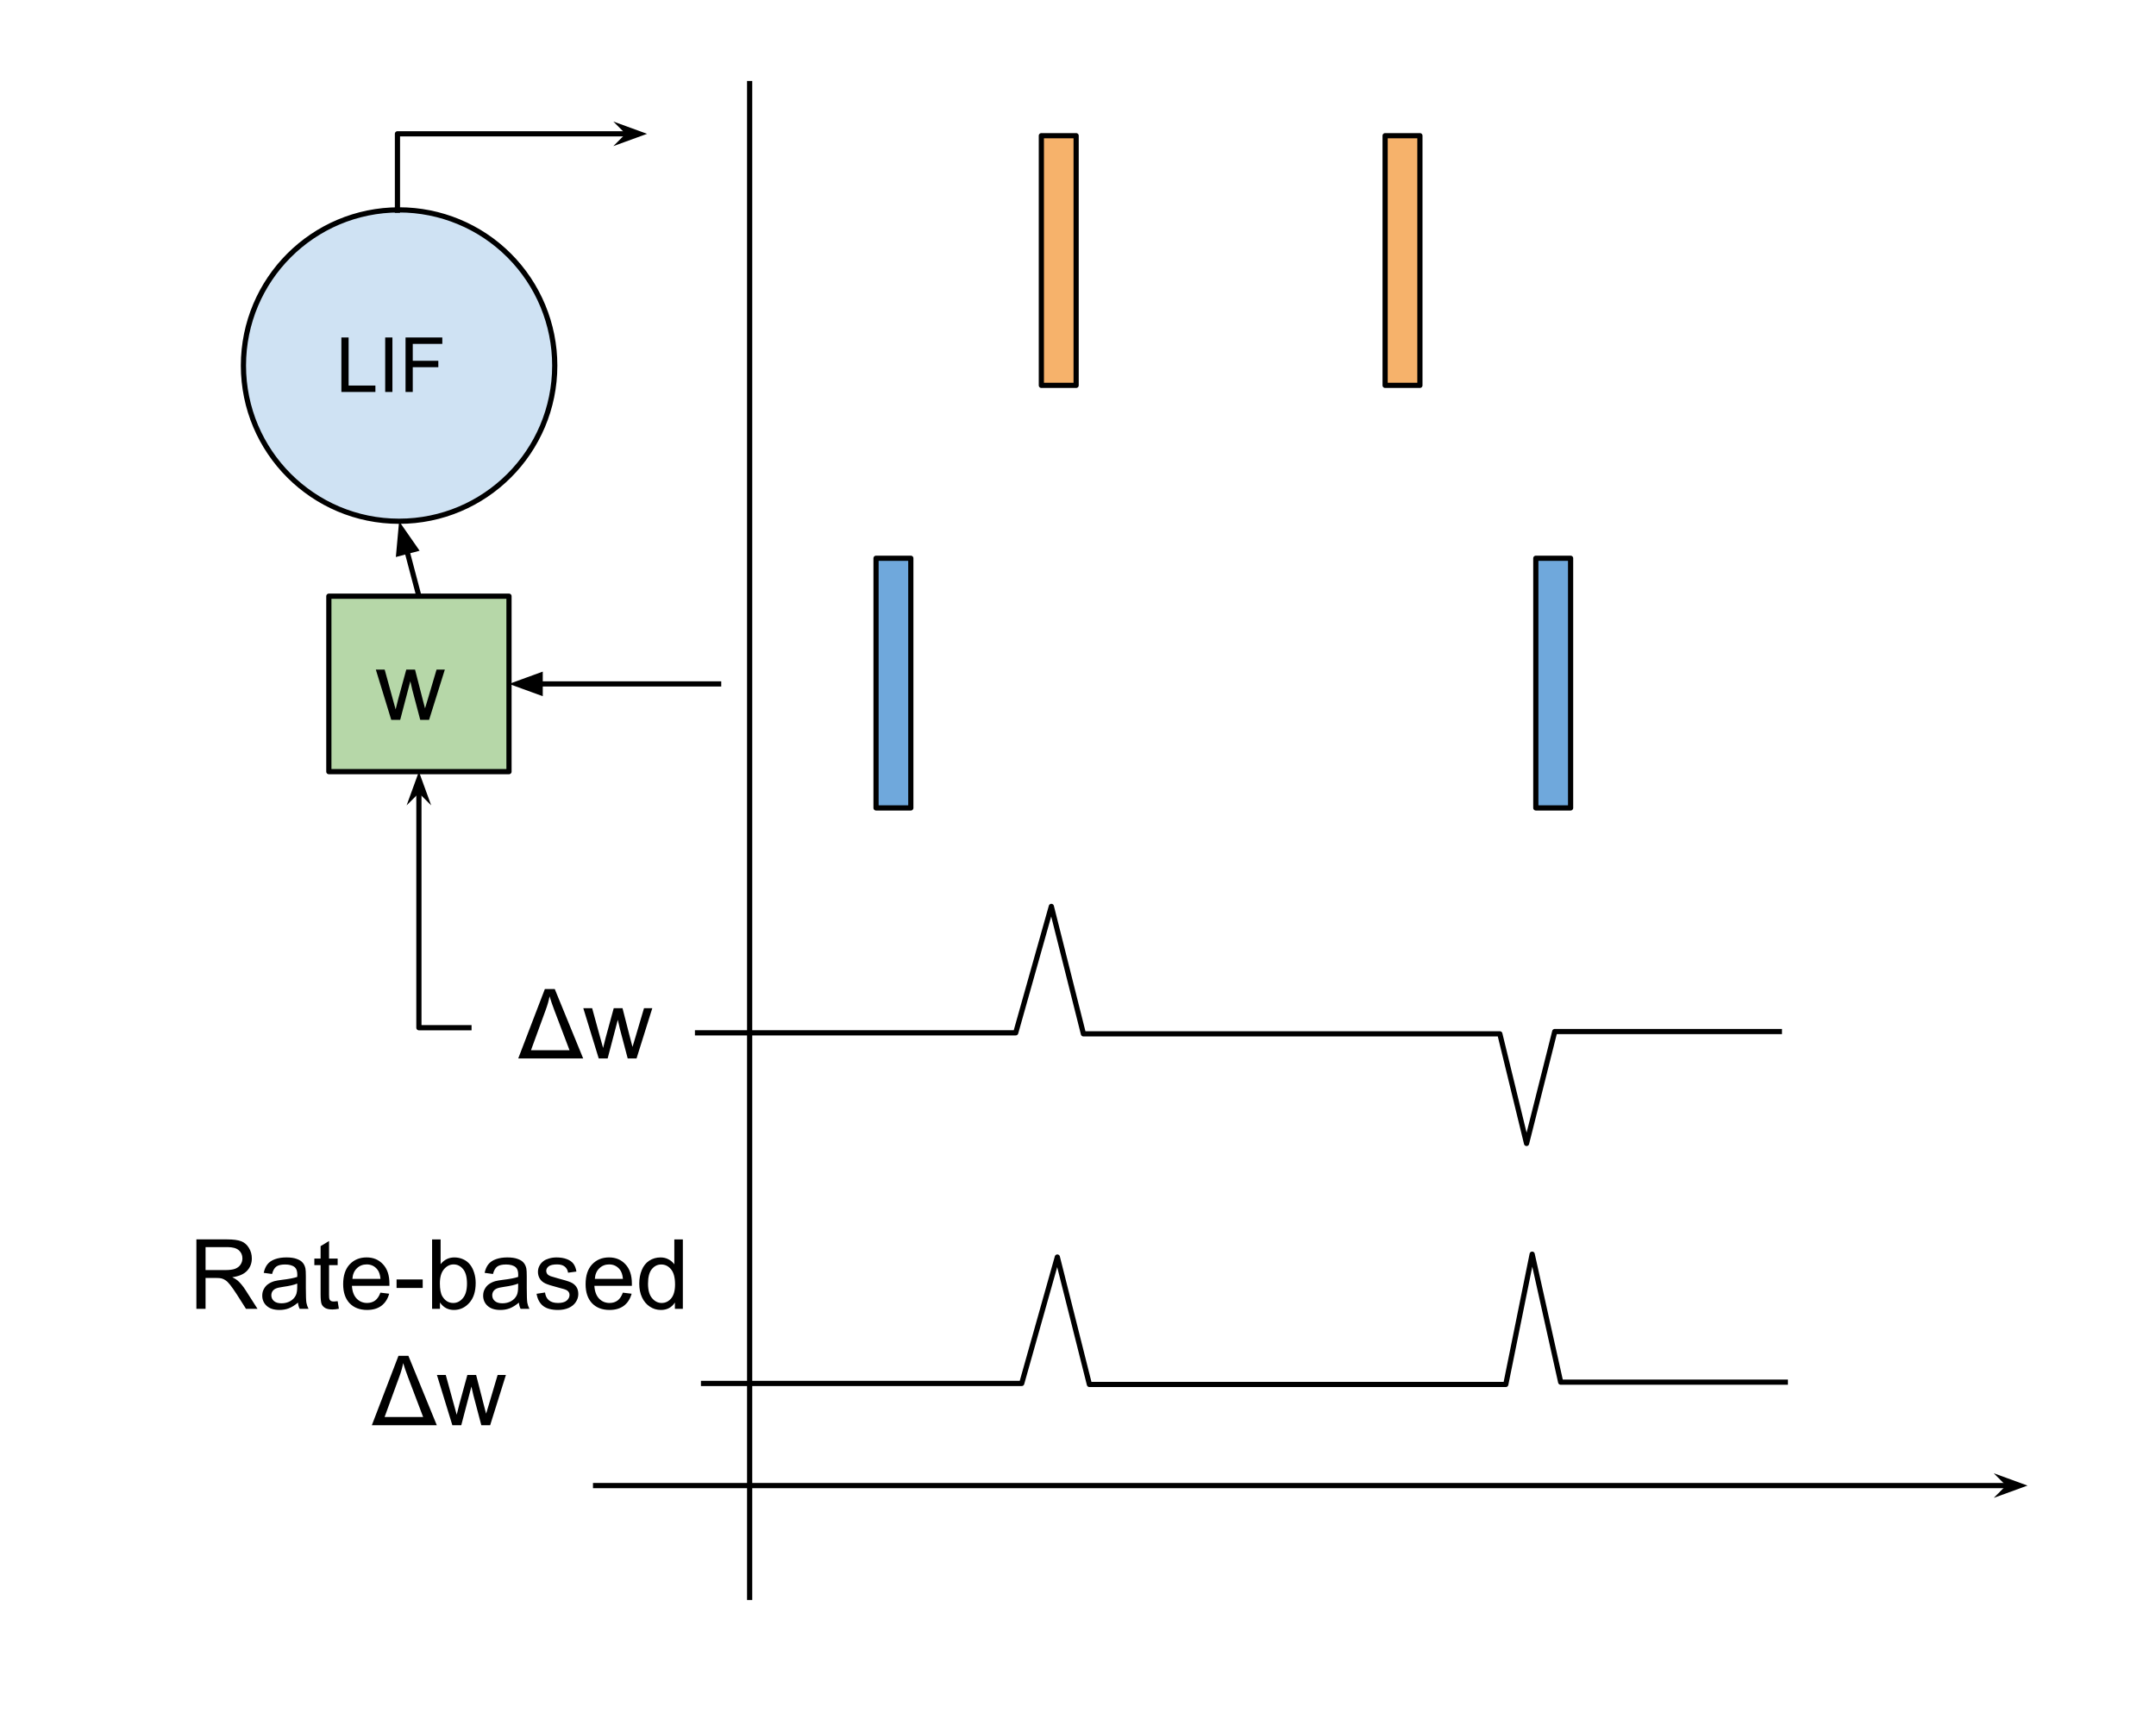
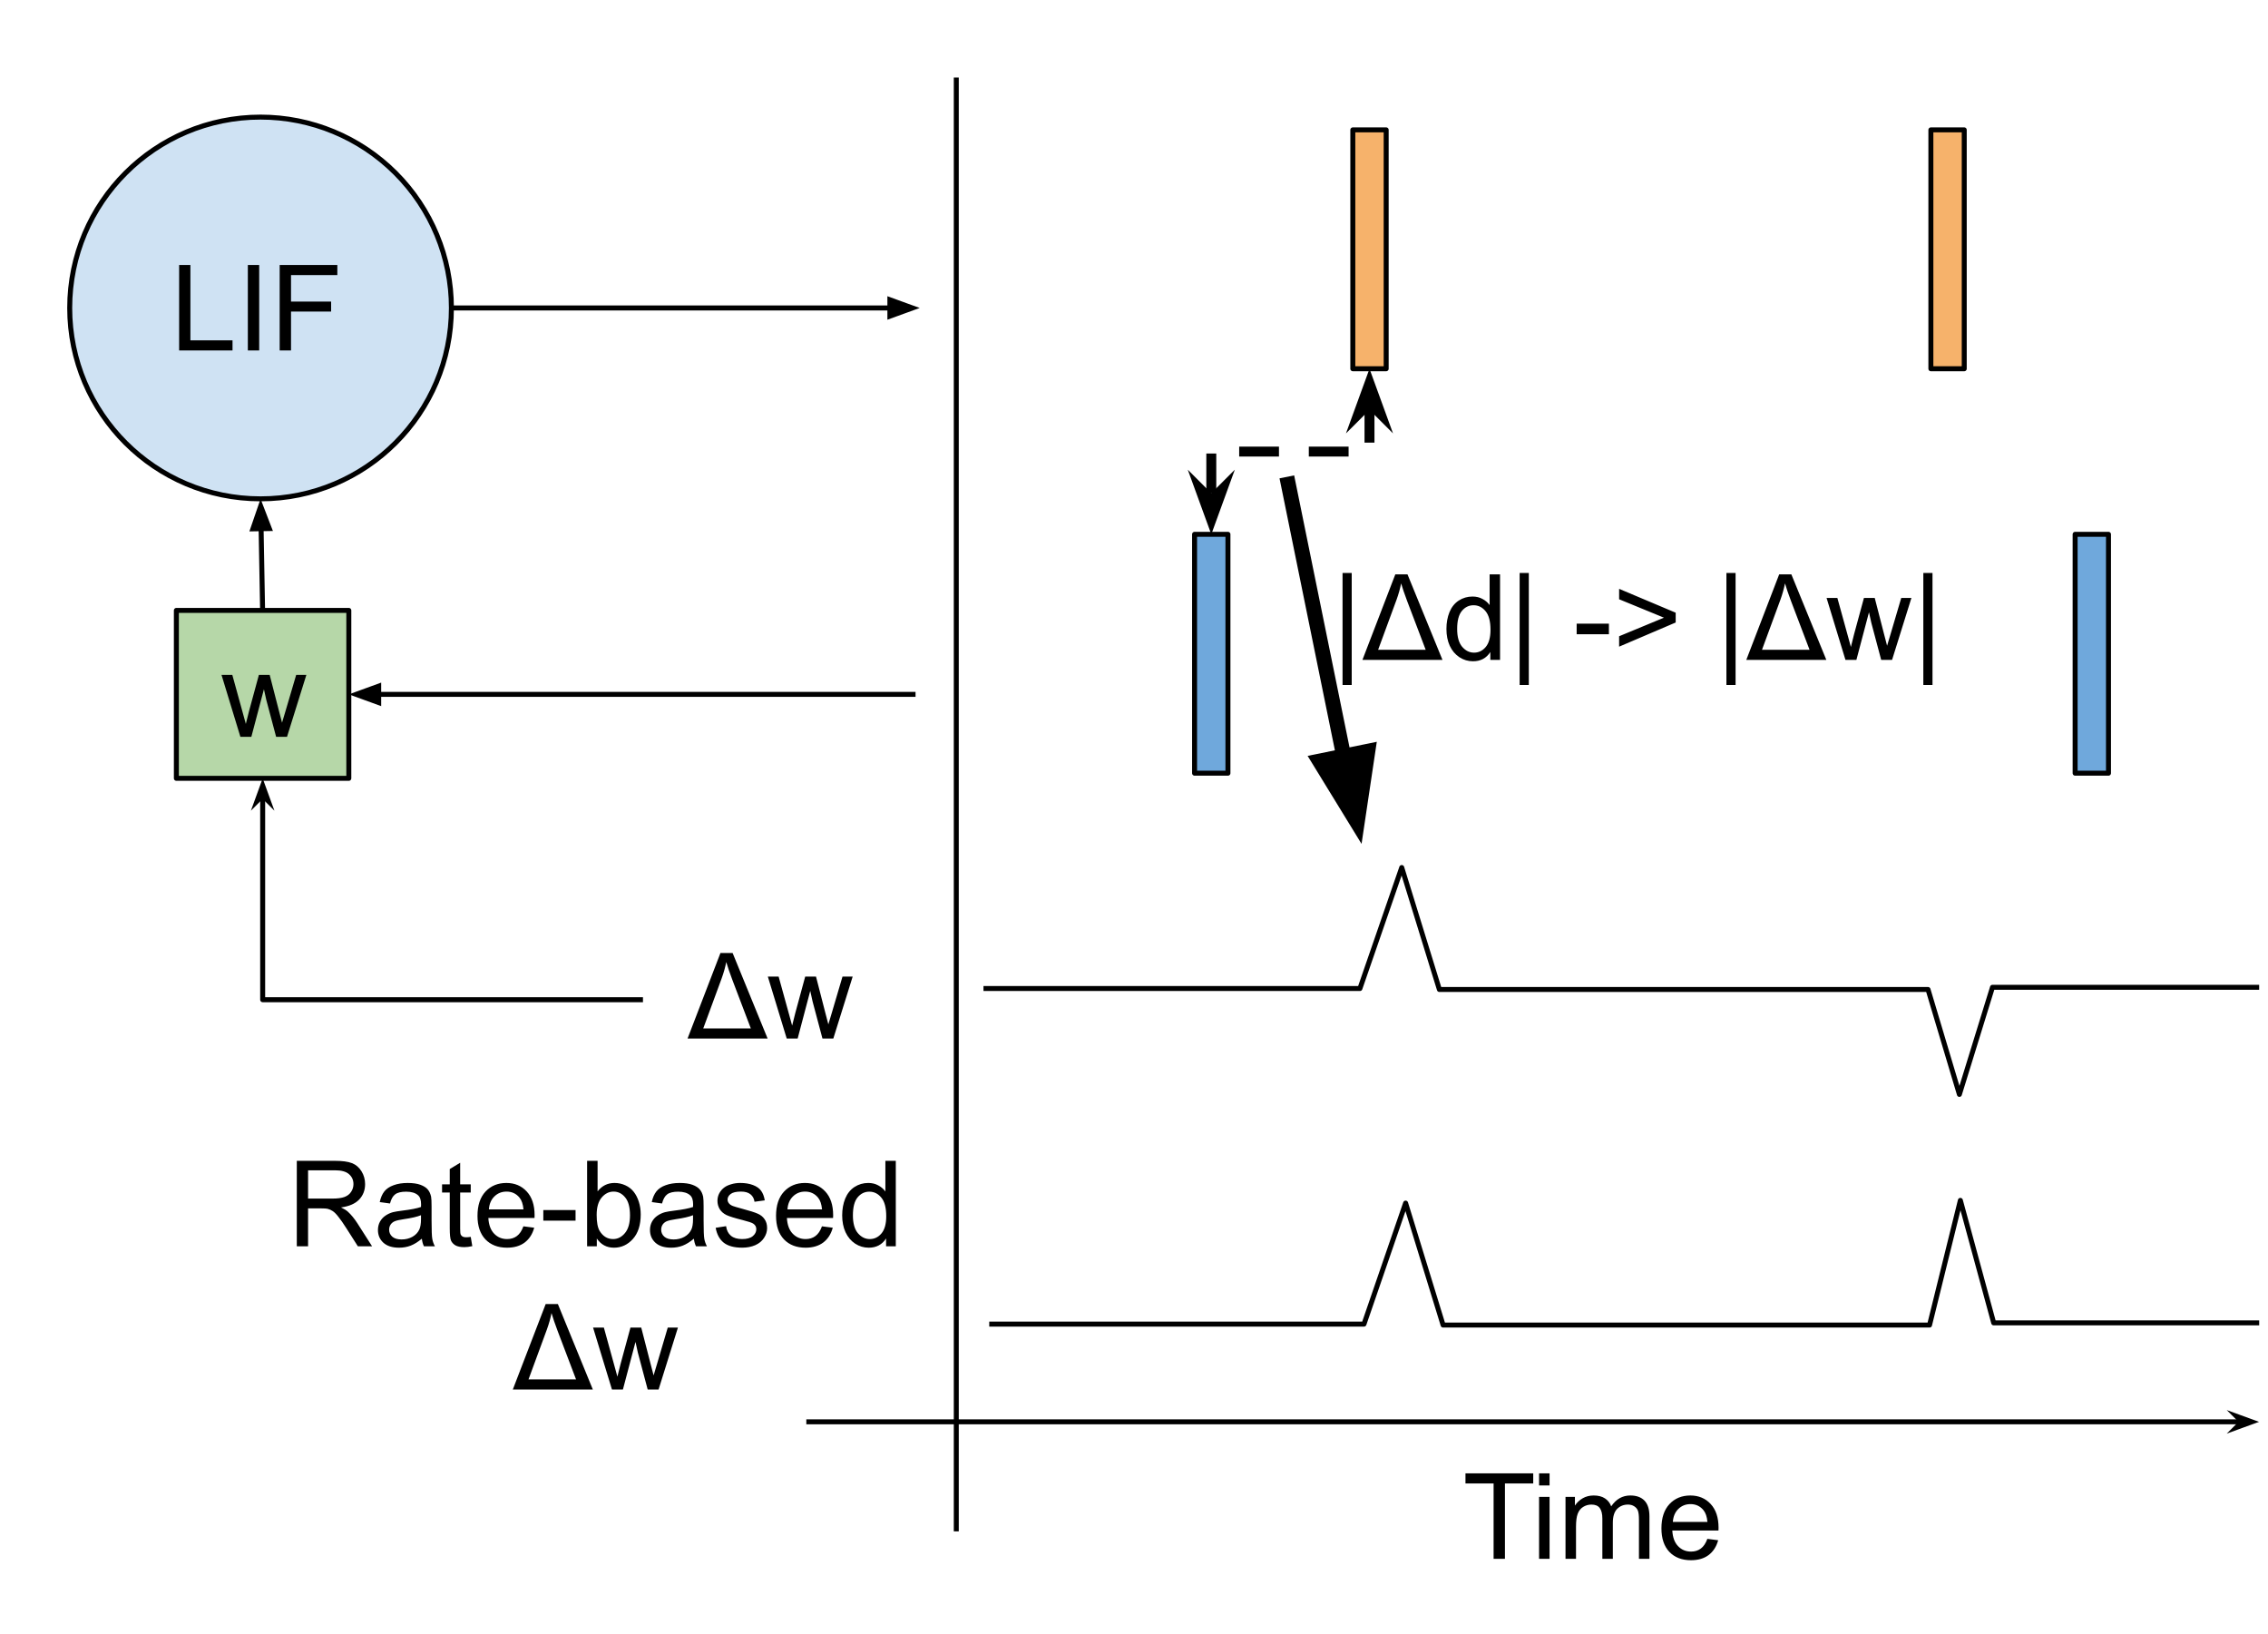
- <svg xmlns="http://www.w3.org/2000/svg" version="1.1" viewBox="0.0 0.0 415.0 331.0" fill="none" stroke="none" stroke-linecap="square" stroke-miterlimit="10">
+ <svg xmlns="http://www.w3.org/2000/svg" version="1.1" viewBox="0.0 0.0 456.063 328.499" fill="none" stroke="none" stroke-linecap="square" stroke-miterlimit="10">
  <clipPath id="p.0">
-     <path d="m0 0l415.0 0l0 331.0l-415.0 0l0 -331.0z" clip-rule="nonzero" />
+     <path d="m0 0l456.063 0l0 328.499l-456.063 0l0 -328.499z" clip-rule="nonzero" />
  </clipPath>
  <g clip-path="url(#p.0)">
-     <path fill="#000000" fill-opacity="0.0" d="m0 0l415.0 0l0 331.0l-415.0 0z" fill-rule="evenodd" />
-     <path fill="#6fa8dc" d="m168.625 107.434l6.695 0l0 48.046l-6.695 0z" fill-rule="evenodd" />
-     <path stroke="#000000" stroke-width="1.0" stroke-linejoin="round" stroke-linecap="butt" d="m168.625 107.434l6.695 0l0 48.046l-6.695 0z" fill-rule="evenodd" />
-     <path fill="#f6b26b" d="m200.446 26.114l6.695 0l0 48.046l-6.695 0z" fill-rule="evenodd" />
-     <path stroke="#000000" stroke-width="1.0" stroke-linejoin="round" stroke-linecap="butt" d="m200.446 26.114l6.695 0l0 48.046l-6.695 0z" fill-rule="evenodd" />
-     <path fill="#cfe2f3" d="m46.858 70.35l0 0c0 -16.547 13.414 -29.962 29.962 -29.962l0 0c7.946 0 15.567 3.157 21.186 8.776c5.619 5.619 8.776 13.24 8.776 21.186l0 0c0 16.547 -13.414 29.962 -29.962 29.962l0 0c-16.547 0 -29.962 -13.414 -29.962 -29.962z" fill-rule="evenodd" />
-     <path stroke="#000000" stroke-width="1.0" stroke-linejoin="round" stroke-linecap="butt" d="m46.858 70.35l0 0c0 -16.547 13.414 -29.962 29.962 -29.962l0 0c7.946 0 15.567 3.157 21.186 8.776c5.619 5.619 8.776 13.24 8.776 21.186l0 0c0 16.547 -13.414 29.962 -29.962 29.962l0 0c-16.547 0 -29.962 -13.414 -29.962 -29.962z" fill-rule="evenodd" />
-     <path fill="#000000" d="m65.712 75.43l0 -10.484l1.391 0l0 9.25l5.156 0l0 1.234l-6.547 0zm8.432 0l0 -10.484l1.391 0l0 10.484l-1.391 0zm3.916 0l0 -10.484l7.078 0l0 1.234l-5.688 0l0 3.25l4.922 0l0 1.234l-4.922 0l0 4.766l-1.391 0z" fill-rule="nonzero" />
-     <path fill="#000000" fill-opacity="0.0" d="m76.504 40.961l0 -15.207l48.052 0" fill-rule="evenodd" />
-     <path stroke="#000000" stroke-width="1.0" stroke-linejoin="round" stroke-linecap="butt" d="m76.504 40.961l0 -15.207l44.625 0" fill-rule="evenodd" />
-     <path fill="#000000" stroke="#000000" stroke-width="1.0" stroke-linecap="butt" d="m121.129 25.754l-1.125 1.125l3.09 -1.125l-3.09 -1.125z" fill-rule="evenodd" />
-     <path fill="#000000" fill-opacity="0.0" d="m114.141 285.889l276.133 0" fill-rule="evenodd" />
-     <path stroke="#000000" stroke-width="1.0" stroke-linejoin="round" stroke-linecap="butt" d="m114.141 285.889l272.705 0" fill-rule="evenodd" />
-     <path fill="#000000" stroke="#000000" stroke-width="1.0" stroke-linecap="butt" d="m386.847 285.889l-1.125 1.125l3.09 -1.125l-3.09 -1.125z" fill-rule="evenodd" />
-     <path fill="#000000" fill-opacity="0.0" d="m90.769 176.772l46.43 0l0 42.015l-46.43 0z" fill-rule="evenodd" />
-     <path fill="#000000" d="m99.753 203.692l5.125 -13.359l1.906 0l5.469 13.359l-12.5 0zm2.453 -1.578l7.422 0l-2.891 -7.609q-0.641 -1.703 -0.953 -2.766q-0.234 1.234 -0.719 2.547l-2.859 7.828zm13.04 1.578l-2.969 -9.672l1.703 0l1.531 5.578l0.578 2.078q0.047 -0.156 0.5 -2.0l1.547 -5.656l1.688 0l1.438 5.609l0.484 1.844l0.562 -1.859l1.656 -5.594l1.594 0l-3.031 9.672l-1.703 0l-1.531 -5.797l-0.375 -1.641l-1.953 7.438l-1.719 0z" fill-rule="nonzero" />
-     <path fill="#6fa8dc" d="m295.623 107.434l6.695 0l0 48.046l-6.695 0z" fill-rule="evenodd" />
-     <path stroke="#000000" stroke-width="1.0" stroke-linejoin="round" stroke-linecap="butt" d="m295.623 107.434l6.695 0l0 48.046l-6.695 0z" fill-rule="evenodd" />
-     <path fill="#f6b26b" d="m266.617 26.114l6.695 0l0 48.046l-6.695 0z" fill-rule="evenodd" />
-     <path stroke="#000000" stroke-width="1.0" stroke-linejoin="round" stroke-linecap="butt" d="m266.617 26.114l6.695 0l0 48.046l-6.695 0z" fill-rule="evenodd" />
-     <path fill="#000000" fill-opacity="0.0" d="m133.765 198.762l61.744 0l6.859 -24.329l6.176 24.524l80.152 0l5.145 21.094l5.424 -21.536l43.743 0" fill-rule="evenodd" />
-     <path stroke="#000000" stroke-width="1.0" stroke-linejoin="round" stroke-linecap="butt" d="m133.765 198.762l61.744 0l6.859 -24.329l6.176 24.524l80.152 0l5.145 21.094l5.424 -21.536l43.743 0" fill-rule="evenodd" />
-     <path fill="#000000" fill-opacity="0.0" d="m144.295 15.585l0 292.321" fill-rule="evenodd" />
-     <path stroke="#000000" stroke-width="1.0" stroke-linejoin="round" stroke-linecap="butt" d="m144.295 15.585l0 292.321" fill-rule="evenodd" />
-     <path fill="#b6d7a8" d="m63.297 114.733l34.677 0l0 33.765l-34.677 0z" fill-rule="evenodd" />
-     <path stroke="#000000" stroke-width="1.0" stroke-linejoin="round" stroke-linecap="butt" d="m63.297 114.733l34.677 0l0 33.765l-34.677 0z" fill-rule="evenodd" />
-     <path fill="#000000" d="m75.312 138.535l-2.969 -9.672l1.703 0l1.531 5.578l0.578 2.078q0.047 -0.156 0.5 -2.0l1.547 -5.656l1.688 0l1.438 5.609l0.484 1.844l0.562 -1.859l1.656 -5.594l1.594 0l-3.031 9.672l-1.703 0l-1.531 -5.797l-0.375 -1.641l-1.953 7.438l-1.719 0z" fill-rule="nonzero" />
-     <path fill="#000000" fill-opacity="0.0" d="m80.635 114.733l-3.814 -14.426" fill-rule="evenodd" />
-     <path stroke="#000000" stroke-width="1.0" stroke-linejoin="round" stroke-linecap="butt" d="m80.635 114.733l-2.28 -8.626" fill-rule="evenodd" />
-     <path fill="#000000" stroke="#000000" stroke-width="1.0" stroke-linecap="butt" d="m79.952 105.685l-2.757 -3.965l-0.437 4.81z" fill-rule="evenodd" />
-     <path fill="#000000" fill-opacity="0.0" d="m138.828 131.615l-40.854 0" fill-rule="evenodd" />
-     <path stroke="#000000" stroke-width="1.0" stroke-linejoin="round" stroke-linecap="butt" d="m138.828 131.615l-34.854 0" fill-rule="evenodd" />
-     <path fill="#000000" stroke="#000000" stroke-width="1.0" stroke-linecap="butt" d="m103.974 129.963l-4.538 1.652l4.538 1.652z" fill-rule="evenodd" />
-     <path fill="#000000" fill-opacity="0.0" d="m90.769 197.779l-10.136 0l0 -49.29" fill-rule="evenodd" />
-     <path stroke="#000000" stroke-width="1.0" stroke-linejoin="round" stroke-linecap="butt" d="m90.769 197.779l-10.136 0l0 -45.863" fill-rule="evenodd" />
-     <path fill="#000000" stroke="#000000" stroke-width="1.0" stroke-linecap="butt" d="m80.633 151.916l1.125 1.125l-1.125 -3.09l-1.125 3.09z" fill-rule="evenodd" />
-     <path fill="#000000" fill-opacity="0.0" d="m25.465 235.087l118.189 0l0 42.533l-118.189 0z" fill-rule="evenodd" />
-     <path fill="#000000" d="m37.802 251.873l0 -13.359l5.922 0q1.781 0 2.703 0.359q0.938 0.359 1.484 1.281q0.562 0.906 0.562 2.016q0 1.406 -0.922 2.391q-0.922 0.969 -2.844 1.234q0.703 0.344 1.078 0.672q0.766 0.703 1.453 1.766l2.328 3.641l-2.219 0l-1.766 -2.781q-0.781 -1.203 -1.281 -1.828q-0.5 -0.641 -0.906 -0.891q-0.391 -0.266 -0.797 -0.359q-0.297 -0.078 -0.984 -0.078l-2.047 0l0 5.938l-1.766 0zm1.766 -7.453l3.797 0q1.219 0 1.891 -0.25q0.688 -0.266 1.047 -0.812q0.359 -0.547 0.359 -1.188q0 -0.953 -0.688 -1.562q-0.688 -0.609 -2.188 -0.609l-4.219 0l0 4.422zm17.785 6.266q-0.922 0.766 -1.766 1.094q-0.828 0.312 -1.797 0.312q-1.594 0 -2.453 -0.781q-0.859 -0.781 -0.859 -1.984q0 -0.719 0.328 -1.297q0.328 -0.594 0.844 -0.938q0.531 -0.359 1.188 -0.547q0.469 -0.125 1.453 -0.25q1.984 -0.234 2.922 -0.562q0.016 -0.344 0.016 -0.422q0 -1.0 -0.469 -1.422q-0.625 -0.547 -1.875 -0.547q-1.156 0 -1.703 0.406q-0.547 0.406 -0.812 1.422l-1.609 -0.219q0.219 -1.016 0.719 -1.641q0.5 -0.641 1.453 -0.984q0.953 -0.344 2.188 -0.344q1.25 0 2.016 0.297q0.781 0.281 1.141 0.734q0.375 0.438 0.516 1.109q0.078 0.422 0.078 1.516l0 2.188q0 2.281 0.109 2.891q0.109 0.594 0.406 1.156l-1.703 0q-0.266 -0.516 -0.328 -1.188zm-0.141 -3.672q-0.891 0.375 -2.672 0.625q-1.016 0.141 -1.438 0.328q-0.422 0.188 -0.656 0.531q-0.219 0.344 -0.219 0.781q0 0.656 0.5 1.094q0.5 0.438 1.453 0.438q0.938 0 1.672 -0.406q0.75 -0.422 1.094 -1.141q0.266 -0.562 0.266 -1.641l0 -0.609zm7.782 3.391l0.234 1.453q-0.688 0.141 -1.234 0.141q-0.891 0 -1.391 -0.281q-0.484 -0.281 -0.688 -0.734q-0.203 -0.469 -0.203 -1.938l0 -5.578l-1.203 0l0 -1.266l1.203 0l0 -2.391l1.625 -0.984l0 3.375l1.656 0l0 1.266l-1.656 0l0 5.672q0 0.688 0.078 0.891q0.094 0.203 0.281 0.328q0.203 0.109 0.578 0.109q0.266 0 0.719 -0.062zm8.23 -1.641l1.688 0.203q-0.406 1.484 -1.484 2.312q-1.078 0.812 -2.766 0.812q-2.125 0 -3.375 -1.297q-1.234 -1.312 -1.234 -3.672q0 -2.453 1.25 -3.797q1.266 -1.344 3.266 -1.344q1.938 0 3.156 1.328q1.234 1.312 1.234 3.703q0 0.156 0 0.438l-7.219 0q0.094 1.594 0.906 2.453q0.812 0.844 2.016 0.844q0.906 0 1.547 -0.469q0.641 -0.484 1.016 -1.516zm-5.391 -2.656l5.406 0q-0.109 -1.219 -0.625 -1.828q-0.781 -0.953 -2.031 -0.953q-1.125 0 -1.906 0.766q-0.766 0.75 -0.844 2.016zm8.501 1.75l0 -1.641l5.031 0l0 1.641l-5.031 0zm8.353 4.016l-1.516 0l0 -13.359l1.641 0l0 4.766q1.047 -1.297 2.656 -1.297q0.891 0 1.688 0.359q0.797 0.359 1.312 1.016q0.516 0.641 0.797 1.562q0.297 0.922 0.297 1.969q0 2.484 -1.234 3.844q-1.219 1.359 -2.953 1.359q-1.703 0 -2.688 -1.438l0 1.219zm-0.016 -4.906q0 1.734 0.484 2.516q0.766 1.266 2.094 1.266q1.078 0 1.859 -0.938q0.781 -0.938 0.781 -2.781q0 -1.891 -0.75 -2.797q-0.75 -0.906 -1.828 -0.906q-1.062 0 -1.859 0.938q-0.781 0.938 -0.781 2.703zm15.204 3.719q-0.922 0.766 -1.766 1.094q-0.828 0.312 -1.797 0.312q-1.594 0 -2.453 -0.781q-0.859 -0.781 -0.859 -1.984q0 -0.719 0.328 -1.297q0.328 -0.594 0.844 -0.938q0.531 -0.359 1.188 -0.547q0.469 -0.125 1.453 -0.25q1.984 -0.234 2.922 -0.562q0.016 -0.344 0.016 -0.422q0 -1.0 -0.469 -1.422q-0.625 -0.547 -1.875 -0.547q-1.156 0 -1.703 0.406q-0.547 0.406 -0.812 1.422l-1.609 -0.219q0.219 -1.016 0.719 -1.641q0.5 -0.641 1.453 -0.984q0.953 -0.344 2.188 -0.344q1.25 0 2.016 0.297q0.781 0.281 1.141 0.734q0.375 0.438 0.516 1.109q0.078 0.422 0.078 1.516l0 2.188q0 2.281 0.109 2.891q0.109 0.594 0.406 1.156l-1.703 0q-0.266 -0.516 -0.328 -1.188zm-0.141 -3.672q-0.891 0.375 -2.672 0.625q-1.016 0.141 -1.438 0.328q-0.422 0.188 -0.656 0.531q-0.219 0.344 -0.219 0.781q0 0.656 0.5 1.094q0.5 0.438 1.453 0.438q0.938 0 1.672 -0.406q0.75 -0.422 1.094 -1.141q0.266 -0.562 0.266 -1.641l0 -0.609zm3.548 1.969l1.625 -0.25q0.125 0.969 0.75 1.5q0.625 0.516 1.75 0.516q1.125 0 1.672 -0.453q0.547 -0.469 0.547 -1.094q0 -0.547 -0.484 -0.875q-0.328 -0.219 -1.672 -0.547q-1.812 -0.469 -2.516 -0.797q-0.688 -0.328 -1.047 -0.906q-0.359 -0.594 -0.359 -1.312q0 -0.641 0.297 -1.188q0.297 -0.562 0.812 -0.922q0.375 -0.281 1.031 -0.469q0.672 -0.203 1.422 -0.203q1.141 0 2.0 0.328q0.859 0.328 1.266 0.891q0.422 0.562 0.578 1.5l-1.609 0.219q-0.109 -0.75 -0.641 -1.172q-0.516 -0.422 -1.469 -0.422q-1.141 0 -1.625 0.375q-0.469 0.375 -0.469 0.875q0 0.312 0.188 0.578q0.203 0.266 0.641 0.438q0.234 0.094 1.438 0.422q1.75 0.453 2.438 0.75q0.688 0.297 1.078 0.859q0.391 0.562 0.391 1.406q0 0.828 -0.484 1.547q-0.469 0.719 -1.375 1.125q-0.906 0.391 -2.047 0.391q-1.875 0 -2.875 -0.781q-0.984 -0.781 -1.25 -2.328zm16.609 -0.219l1.688 0.203q-0.406 1.484 -1.484 2.312q-1.078 0.812 -2.766 0.812q-2.125 0 -3.375 -1.297q-1.234 -1.312 -1.234 -3.672q0 -2.453 1.25 -3.797q1.266 -1.344 3.266 -1.344q1.938 0 3.156 1.328q1.234 1.312 1.234 3.703q0 0.156 0 0.438l-7.219 0q0.094 1.594 0.906 2.453q0.812 0.844 2.016 0.844q0.906 0 1.547 -0.469q0.641 -0.484 1.016 -1.516zm-5.391 -2.656l5.406 0q-0.109 -1.219 -0.625 -1.828q-0.781 -0.953 -2.031 -0.953q-1.125 0 -1.906 0.766q-0.766 0.75 -0.844 2.016zm15.407 5.766l0 -1.219q-0.906 1.438 -2.703 1.438q-1.156 0 -2.125 -0.641q-0.969 -0.641 -1.5 -1.781q-0.531 -1.141 -0.531 -2.625q0 -1.453 0.484 -2.625q0.484 -1.188 1.438 -1.812q0.969 -0.625 2.172 -0.625q0.875 0 1.547 0.375q0.688 0.359 1.109 0.953l0 -4.797l1.641 0l0 13.359l-1.531 0zm-5.172 -4.828q0 1.859 0.781 2.781q0.781 0.922 1.844 0.922q1.078 0 1.828 -0.875q0.75 -0.891 0.75 -2.688q0 -1.984 -0.766 -2.906q-0.766 -0.938 -1.891 -0.938q-1.078 0 -1.812 0.891q-0.734 0.891 -0.734 2.812z" fill-rule="nonzero" />
-     <path fill="#000000" d="m71.576 274.273l5.125 -13.359l1.906 0l5.469 13.359l-12.5 0zm2.453 -1.578l7.422 0l-2.891 -7.609q-0.641 -1.703 -0.953 -2.766q-0.234 1.234 -0.719 2.547l-2.859 7.828zm13.04 1.578l-2.969 -9.672l1.703 0l1.531 5.578l0.578 2.078q0.047 -0.156 0.5 -2.0l1.547 -5.656l1.688 0l1.438 5.609l0.484 1.844l0.562 -1.859l1.656 -5.594l1.594 0l-3.031 9.672l-1.703 0l-1.531 -5.797l-0.375 -1.641l-1.953 7.438l-1.719 0z" fill-rule="nonzero" />
-     <path fill="#000000" fill-opacity="0.0" d="m134.923 266.236l61.74 0l6.858 -24.328l6.176 24.522l80.144 0l5.079 -25.071l5.491 24.63l43.74 0" fill-rule="evenodd" />
-     <path stroke="#000000" stroke-width="1.0" stroke-linejoin="round" stroke-linecap="butt" d="m134.923 266.236l61.74 0l6.858 -24.328l6.176 24.522l80.144 0l5.079 -25.071l5.491 24.63l43.74 0" fill-rule="evenodd" />
+     <path fill="#000000" fill-opacity="0.0" d="m0 0l456.063 0l0 328.499l-456.063 0z" fill-rule="evenodd" />
+     <path fill="#000000" fill-opacity="0.0" d="m198.924 266.236l75.354 0l8.371 -24.328l7.538 24.522l97.816 0l6.199 -25.071l6.702 24.63l53.385 0" fill-rule="evenodd" />
+     <path stroke="#000000" stroke-width="1.0" stroke-linejoin="round" stroke-linecap="butt" d="m198.924 266.236l75.354 0l8.371 -24.328l7.538 24.522l97.816 0l6.199 -25.071l6.702 24.63l53.385 0" fill-rule="evenodd" />
+     <path fill="#000000" fill-opacity="0.0" d="m275.386 74.146l0 16.652l-31.811 0l0 16.639" fill-rule="evenodd" />
+     <path stroke="#000000" stroke-width="2.0" stroke-linejoin="round" stroke-linecap="butt" stroke-dasharray="8.0,6.0" d="m275.386 81l0 9.798l-31.811 0l0 9.785" fill-rule="evenodd" />
+     <path fill="#000000" stroke="#000000" stroke-width="2.0" stroke-linecap="butt" d="m275.386 81l2.249 2.249l-2.249 -6.18l-2.249 6.18z" fill-rule="evenodd" />
+     <path fill="#000000" stroke="#000000" stroke-width="2.0" stroke-linecap="butt" d="m243.575 100.583l-2.249 -2.249l2.249 6.18l2.249 -6.18z" fill-rule="evenodd" />
+     <path fill="#000000" fill-opacity="0.0" d="m258.765 95.882l15.024 73.795" fill-rule="evenodd" />
+     <path stroke="#000000" stroke-width="3.0" stroke-linejoin="round" stroke-linecap="butt" d="m258.765 95.882l11.433 56.157" fill-rule="evenodd" />
+     <path fill="#000000" stroke="#000000" stroke-width="3.0" stroke-linecap="butt" d="m265.342 153.028l7.572 12.352l2.14 -14.329z" fill-rule="evenodd" />
+     <path fill="#000000" fill-opacity="0.0" d="m258.764 100.64l147.087 0l0 48.472l-147.087 0z" fill-rule="evenodd" />
+     <path fill="#000000" d="m269.967 137.727l0 -22.516l1.844 0l0 22.516l-1.844 0zm4.0 -5.047l6.609 -17.188l2.453 0l7.031 17.188l-16.094 0zm3.156 -2.031l9.562 0l-3.719 -9.781q-0.828 -2.203 -1.219 -3.562q-0.312 1.594 -0.922 3.281l-3.703 10.062zm22.562 2.031l0 -1.578q-1.188 1.859 -3.484 1.859q-1.484 0 -2.734 -0.812q-1.25 -0.828 -1.938 -2.297q-0.672 -1.469 -0.672 -3.391q0 -1.859 0.609 -3.375q0.625 -1.516 1.859 -2.328q1.25 -0.812 2.781 -0.812q1.125 0 2.0 0.484q0.891 0.469 1.438 1.234l0 -6.172l2.094 0l0 17.188l-1.953 0zm-6.672 -6.219q0 2.391 1.0 3.578q1.016 1.188 2.391 1.188q1.391 0 2.344 -1.125q0.969 -1.141 0.969 -3.453q0 -2.562 -0.984 -3.75q-0.984 -1.203 -2.422 -1.203q-1.406 0 -2.359 1.156q-0.938 1.141 -0.938 3.609zm12.566 11.266l0 -22.516l1.844 0l0 22.516l-1.844 0zm11.465 -10.203l0 -2.125l6.484 0l0 2.125l-6.484 0zm19.914 -2.359l-11.375 4.859l0 -2.094l9.016 -3.734l-9.016 -3.703l0 -2.094l11.375 4.797l0 1.969zm10.199 12.562l0 -22.516l1.844 0l0 22.516l-1.844 0zm4.0 -5.047l6.609 -17.188l2.453 0l7.031 17.188l-16.094 0zm3.156 -2.031l9.562 0l-3.719 -9.781q-0.828 -2.203 -1.219 -3.562q-0.312 1.594 -0.922 3.281l-3.703 10.062zm16.781 2.031l-3.797 -12.453l2.172 0l1.984 7.188l0.734 2.672q0.047 -0.203 0.641 -2.562l1.984 -7.297l2.172 0l1.859 7.219l0.625 2.391l0.719 -2.406l2.125 -7.203l2.047 0l-3.891 12.453l-2.188 0l-1.984 -7.453l-0.469 -2.125l-2.531 9.578l-2.203 0zm15.66 5.047l0 -22.516l1.844 0l0 22.516l-1.844 0z" fill-rule="nonzero" />
+     <path fill="#000000" fill-opacity="0.0" d="m285.123 281.391l113.953 0l0 48.472l-113.953 0z" fill-rule="evenodd" />
+     <path fill="#000000" d="m300.342 313.431l0 -15.156l-5.656 0l0 -2.031l13.625 0l0 2.031l-5.688 0l0 15.156l-2.281 0zm9.145 -14.75l0 -2.438l2.109 0l0 2.438l-2.109 0zm0 14.75l0 -12.453l2.109 0l0 12.453l-2.109 0zm5.316 0l0 -12.453l1.891 0l0 1.75q0.594 -0.906 1.562 -1.469q0.969 -0.562 2.219 -0.562q1.375 0 2.25 0.578q0.891 0.578 1.266 1.609q1.469 -2.188 3.844 -2.188q1.844 0 2.844 1.031q1.0 1.031 1.0 3.156l0 8.547l-2.109 0l0 -7.844q0 -1.266 -0.203 -1.812q-0.203 -0.562 -0.75 -0.906q-0.531 -0.344 -1.25 -0.344q-1.312 0 -2.188 0.875q-0.859 0.875 -0.859 2.797l0 7.234l-2.109 0l0 -8.094q0 -1.406 -0.516 -2.109q-0.516 -0.703 -1.688 -0.703q-0.891 0 -1.656 0.469q-0.75 0.469 -1.094 1.375q-0.344 0.906 -0.344 2.609l0 6.453l-2.109 0zm28.523 -4.016l2.172 0.281q-0.516 1.906 -1.906 2.969q-1.391 1.047 -3.562 1.047q-2.734 0 -4.344 -1.672q-1.594 -1.688 -1.594 -4.734q0 -3.141 1.609 -4.875q1.625 -1.734 4.203 -1.734q2.5 0 4.078 1.703q1.594 1.703 1.594 4.781q0 0.188 -0.016 0.562l-9.281 0q0.109 2.047 1.156 3.141q1.047 1.094 2.609 1.094q1.156 0 1.969 -0.609q0.828 -0.609 1.312 -1.953zm-6.938 -3.406l6.953 0q-0.141 -1.562 -0.797 -2.359q-1.0 -1.219 -2.609 -1.219q-1.453 0 -2.453 0.984q-0.984 0.969 -1.094 2.594z" fill-rule="nonzero" />
+     <path fill="#6fa8dc" d="m240.212 107.434l6.709 0l0 48.031l-6.709 0z" fill-rule="evenodd" />
+     <path stroke="#000000" stroke-width="1.0" stroke-linejoin="round" stroke-linecap="butt" d="m240.212 107.434l6.709 0l0 48.031l-6.709 0z" fill-rule="evenodd" />
+     <path fill="#f6b26b" d="m272.032 26.114l6.709 0l0 48.031l-6.709 0z" fill-rule="evenodd" />
+     <path stroke="#000000" stroke-width="1.0" stroke-linejoin="round" stroke-linecap="butt" d="m272.032 26.114l6.709 0l0 48.031l-6.709 0z" fill-rule="evenodd" />
+     <path fill="#cfe2f3" d="m14.016 61.923l0 0c0 -21.195 17.182 -38.377 38.377 -38.377l0 0c10.178 0 19.94 4.043 27.137 11.24c7.197 7.197 11.24 16.958 11.24 27.137l0 0c0 21.195 -17.182 38.377 -38.377 38.377l0 0c-21.195 0 -38.377 -17.182 -38.377 -38.377z" fill-rule="evenodd" />
+     <path stroke="#000000" stroke-width="1.0" stroke-linejoin="round" stroke-linecap="butt" d="m14.016 61.923l0 0c0 -21.195 17.182 -38.377 38.377 -38.377l0 0c10.178 0 19.94 4.043 27.137 11.24c7.197 7.197 11.24 16.958 11.24 27.137l0 0c0 21.195 -17.182 38.377 -38.377 38.377l0 0c-21.195 0 -38.377 -17.182 -38.377 -38.377z" fill-rule="evenodd" />
+     <path fill="#000000" d="m36.022 70.463l0 -17.188l2.266 0l0 15.156l8.469 0l0 2.031l-10.734 0zm13.816 0l0 -17.188l2.281 0l0 17.188l-2.281 0zm6.402 0l0 -17.188l11.594 0l0 2.031l-9.313 0l0 5.328l8.063 0l0 2.016l-8.063 0l0 7.812l-2.281 0z" fill-rule="nonzero" />
+     <path fill="#000000" fill-opacity="0.0" d="m162.141 285.889l292.126 0" fill-rule="evenodd" />
+     <path stroke="#000000" stroke-width="1.0" stroke-linejoin="round" stroke-linecap="butt" d="m162.141 285.889l288.699 0" fill-rule="evenodd" />
+     <path fill="#000000" stroke="#000000" stroke-width="1.0" stroke-linecap="butt" d="m450.84 285.889l-1.125 1.125l3.09 -1.125l-3.09 -1.125z" fill-rule="evenodd" />
+     <path fill="#000000" fill-opacity="0.0" d="m129.291 176.772l55.902 0l0 48.482l-55.902 0z" fill-rule="evenodd" />
+     <path fill="#000000" d="m138.26 208.812l6.609 -17.188l2.453 0l7.031 17.188l-16.094 0zm3.156 -2.031l9.562 0l-3.719 -9.781q-0.828 -2.203 -1.219 -3.562q-0.312 1.594 -0.922 3.281l-3.703 10.062zm16.781 2.031l-3.797 -12.453l2.172 0l1.984 7.188l0.734 2.672q0.047 -0.203 0.641 -2.562l1.984 -7.297l2.172 0l1.859 7.219l0.625 2.391l0.719 -2.406l2.125 -7.203l2.047 0l-3.891 12.453l-2.188 0l-1.984 -7.453l-0.469 -2.125l-2.531 9.578l-2.203 0z" fill-rule="nonzero" />
+     <path fill="#6fa8dc" d="m417.278 107.434l6.709 0l0 48.031l-6.709 0z" fill-rule="evenodd" />
+     <path stroke="#000000" stroke-width="1.0" stroke-linejoin="round" stroke-linecap="butt" d="m417.278 107.434l6.709 0l0 48.031l-6.709 0z" fill-rule="evenodd" />
+     <path fill="#f6b26b" d="m388.272 26.114l6.709 0l0 48.031l-6.709 0z" fill-rule="evenodd" />
+     <path stroke="#000000" stroke-width="1.0" stroke-linejoin="round" stroke-linecap="butt" d="m388.272 26.114l6.709 0l0 48.031l-6.709 0z" fill-rule="evenodd" />
+     <path fill="#000000" fill-opacity="0.0" d="m197.764 198.762l75.695 0l8.409 -24.329l7.571 24.524l98.261 0l6.307 21.094l6.65 -21.536l53.626 0" fill-rule="evenodd" />
+     <path stroke="#000000" stroke-width="1.0" stroke-linejoin="round" stroke-linecap="butt" d="m197.764 198.762l75.695 0l8.409 -24.329l7.571 24.524l98.261 0l6.307 21.094l6.65 -21.536l53.626 0" fill-rule="evenodd" />
+     <path fill="#000000" fill-opacity="0.0" d="m192.295 15.585l0 292.321" fill-rule="evenodd" />
+     <path stroke="#000000" stroke-width="1.0" stroke-linejoin="round" stroke-linecap="butt" d="m192.295 15.585l0 292.321" fill-rule="evenodd" />
+     <path fill="#b6d7a8" d="m35.465 122.733l34.677 0l0 33.765l-34.677 0z" fill-rule="evenodd" />
+     <path stroke="#000000" stroke-width="1.0" stroke-linejoin="round" stroke-linecap="butt" d="m35.465 122.733l34.677 0l0 33.765l-34.677 0z" fill-rule="evenodd" />
+     <path fill="#000000" d="m48.34 148.155l-3.797 -12.453l2.172 0l1.984 7.188l0.734 2.672q0.047 -0.203 0.641 -2.562l1.984 -7.297l2.172 0l1.859 7.219l0.625 2.391l0.719 -2.406l2.125 -7.203l2.047 0l-3.891 12.453l-2.188 0l-1.984 -7.453l-0.469 -2.125l-2.531 9.578l-2.203 0z" fill-rule="nonzero" />
+     <path fill="#000000" fill-opacity="0.0" d="m52.804 122.733l-0.409 -22.425" fill-rule="evenodd" />
+     <path stroke="#000000" stroke-width="1.0" stroke-linejoin="round" stroke-linecap="butt" d="m52.804 122.733l-0.3 -16.426" fill-rule="evenodd" />
+     <path fill="#000000" stroke="#000000" stroke-width="1.0" stroke-linecap="butt" d="m54.156 106.276l-1.734 -4.507l-1.569 4.567z" fill-rule="evenodd" />
+     <path fill="#000000" fill-opacity="0.0" d="m184.103 139.615l-113.953 0" fill-rule="evenodd" />
+     <path stroke="#000000" stroke-width="1.0" stroke-linejoin="round" stroke-linecap="butt" d="m184.103 139.615l-107.953 0" fill-rule="evenodd" />
+     <path fill="#000000" stroke="#000000" stroke-width="1.0" stroke-linecap="butt" d="m76.15 137.963l-4.538 1.652l4.538 1.652z" fill-rule="evenodd" />
+     <path fill="#000000" fill-opacity="0.0" d="m129.291 201.013l-76.472 0l0 -44.504" fill-rule="evenodd" />
+     <path stroke="#000000" stroke-width="1.0" stroke-linejoin="round" stroke-linecap="butt" d="m129.291 201.013l-76.472 0l0 -41.077" fill-rule="evenodd" />
+     <path fill="#000000" stroke="#000000" stroke-width="1.0" stroke-linecap="butt" d="m52.819 159.936l1.125 1.125l-1.125 -3.09l-1.125 3.09z" fill-rule="evenodd" />
+     <path fill="#000000" fill-opacity="0.0" d="m48 235.087l143.663 0l0 42.533l-143.663 0z" fill-rule="evenodd" />
+     <path fill="#000000" d="m59.683 250.593l0 -17.188l7.609 0q2.297 0 3.484 0.469q1.203 0.469 1.922 1.641q0.719 1.172 0.719 2.578q0 1.828 -1.188 3.094q-1.188 1.25 -3.656 1.594q0.906 0.422 1.375 0.844q1.0 0.922 1.891 2.297l2.984 4.672l-2.859 0l-2.281 -3.578q-0.984 -1.547 -1.641 -2.359q-0.641 -0.828 -1.156 -1.156q-0.5 -0.328 -1.031 -0.453q-0.391 -0.078 -1.266 -0.078l-2.641 0l0 7.625l-2.266 0zm2.266 -9.594l4.891 0q1.562 0 2.438 -0.328q0.875 -0.328 1.328 -1.031q0.469 -0.703 0.469 -1.547q0 -1.219 -0.891 -2.0q-0.875 -0.781 -2.797 -0.781l-5.437 0l0 5.688zm22.879 8.062q-1.172 0.984 -2.266 1.406q-1.078 0.406 -2.312 0.406q-2.047 0 -3.156 -1.0q-1.094 -1.0 -1.094 -2.562q0 -0.922 0.406 -1.672q0.422 -0.75 1.094 -1.203q0.672 -0.469 1.516 -0.703q0.625 -0.156 1.875 -0.312q2.562 -0.312 3.766 -0.734q0.016 -0.422 0.016 -0.547q0 -1.281 -0.609 -1.812q-0.797 -0.719 -2.391 -0.719q-1.5 0 -2.203 0.531q-0.703 0.516 -1.047 1.844l-2.062 -0.281q0.281 -1.328 0.922 -2.141q0.641 -0.812 1.859 -1.25q1.219 -0.453 2.828 -0.453q1.594 0 2.594 0.375q1.0 0.375 1.469 0.953q0.469 0.562 0.656 1.438q0.094 0.531 0.094 1.938l0 2.812q0 2.938 0.141 3.719q0.141 0.781 0.531 1.5l-2.203 0q-0.328 -0.656 -0.422 -1.531zm-0.172 -4.719q-1.156 0.469 -3.453 0.797q-1.297 0.188 -1.844 0.422q-0.531 0.234 -0.828 0.688q-0.281 0.453 -0.281 1.0q0 0.844 0.625 1.406q0.641 0.562 1.875 0.562q1.219 0 2.172 -0.531q0.953 -0.531 1.391 -1.453q0.344 -0.719 0.344 -2.109l0 -0.781zm10.004 4.359l0.312 1.859q-0.891 0.203 -1.594 0.203q-1.156 0 -1.797 -0.359q-0.625 -0.375 -0.891 -0.969q-0.25 -0.594 -0.25 -2.484l0 -7.172l-1.547 0l0 -1.641l1.547 0l0 -3.078l2.094 -1.266l0 4.344l2.125 0l0 1.641l-2.125 0l0 7.281q0 0.906 0.109 1.172q0.125 0.25 0.375 0.406q0.25 0.141 0.719 0.141q0.344 0 0.922 -0.078zm10.59 -2.125l2.172 0.281q-0.516 1.906 -1.906 2.969q-1.391 1.047 -3.562 1.047q-2.734 0 -4.344 -1.672q-1.594 -1.688 -1.594 -4.734q0 -3.141 1.609 -4.875q1.625 -1.734 4.203 -1.734q2.5 0 4.078 1.703q1.594 1.703 1.594 4.781q0 0.188 -0.016 0.562l-9.281 0q0.109 2.047 1.156 3.141q1.047 1.094 2.609 1.094q1.156 0 1.969 -0.609q0.828 -0.609 1.312 -1.953zm-6.938 -3.406l6.953 0q-0.141 -1.562 -0.797 -2.359q-1.0 -1.219 -2.609 -1.219q-1.453 0 -2.453 0.984q-0.984 0.969 -1.094 2.594zm10.941 2.266l0 -2.125l6.484 0l0 2.125l-6.484 0zm10.758 5.156l-1.953 0l0 -17.188l2.109 0l0 6.141q1.328 -1.688 3.406 -1.688q1.141 0 2.172 0.469q1.031 0.469 1.688 1.312q0.656 0.828 1.031 2.016q0.375 1.172 0.375 2.531q0 3.188 -1.578 4.938q-1.578 1.75 -3.797 1.75q-2.203 0 -3.453 -1.844l0 1.562zm-0.031 -6.312q0 2.234 0.609 3.234q1.0 1.625 2.703 1.625q1.375 0 2.375 -1.203q1.016 -1.203 1.016 -3.578q0 -2.438 -0.969 -3.594q-0.953 -1.172 -2.328 -1.172q-1.391 0 -2.406 1.203q-1.0 1.203 -1.0 3.484zm19.551 4.781q-1.172 0.984 -2.266 1.406q-1.078 0.406 -2.312 0.406q-2.047 0 -3.156 -1.0q-1.094 -1.0 -1.094 -2.562q0 -0.922 0.406 -1.672q0.422 -0.75 1.094 -1.203q0.672 -0.469 1.516 -0.703q0.625 -0.156 1.875 -0.312q2.562 -0.312 3.766 -0.734q0.016 -0.422 0.016 -0.547q0 -1.281 -0.609 -1.812q-0.797 -0.719 -2.391 -0.719q-1.5 0 -2.203 0.531q-0.703 0.516 -1.047 1.844l-2.062 -0.281q0.281 -1.328 0.922 -2.141q0.641 -0.812 1.859 -1.25q1.219 -0.453 2.828 -0.453q1.594 0 2.594 0.375q1.0 0.375 1.469 0.953q0.469 0.562 0.656 1.438q0.094 0.531 0.094 1.938l0 2.812q0 2.938 0.141 3.719q0.141 0.781 0.531 1.5l-2.203 0q-0.328 -0.656 -0.422 -1.531zm-0.172 -4.719q-1.156 0.469 -3.453 0.797q-1.297 0.188 -1.844 0.422q-0.531 0.234 -0.828 0.688q-0.281 0.453 -0.281 1.0q0 0.844 0.625 1.406q0.641 0.562 1.875 0.562q1.219 0 2.172 -0.531q0.953 -0.531 1.391 -1.453q0.344 -0.719 0.344 -2.109l0 -0.781zm4.551 2.531l2.094 -0.328q0.172 1.25 0.969 1.922q0.812 0.672 2.25 0.672q1.453 0 2.156 -0.594q0.703 -0.594 0.703 -1.391q0 -0.719 -0.625 -1.125q-0.422 -0.281 -2.156 -0.719q-2.312 -0.578 -3.219 -1.0q-0.891 -0.438 -1.359 -1.188q-0.453 -0.766 -0.453 -1.672q0 -0.828 0.375 -1.531q0.391 -0.719 1.047 -1.188q0.484 -0.359 1.328 -0.609q0.859 -0.266 1.828 -0.266q1.469 0 2.578 0.422q1.109 0.422 1.625 1.156q0.531 0.719 0.734 1.922l-2.062 0.281q-0.141 -0.969 -0.812 -1.5q-0.672 -0.547 -1.906 -0.547q-1.453 0 -2.078 0.484q-0.625 0.484 -0.625 1.125q0 0.406 0.266 0.734q0.25 0.344 0.812 0.562q0.312 0.125 1.859 0.547q2.234 0.594 3.109 0.984q0.891 0.375 1.391 1.109q0.516 0.719 0.516 1.797q0 1.047 -0.625 1.984q-0.609 0.938 -1.766 1.453q-1.156 0.5 -2.625 0.5q-2.422 0 -3.703 -1.0q-1.266 -1.016 -1.625 -3.0zm21.375 -0.297l2.172 0.281q-0.516 1.906 -1.906 2.969q-1.391 1.047 -3.562 1.047q-2.734 0 -4.344 -1.672q-1.594 -1.688 -1.594 -4.734q0 -3.141 1.609 -4.875q1.625 -1.734 4.203 -1.734q2.5 0 4.078 1.703q1.594 1.703 1.594 4.781q0 0.188 -0.016 0.562l-9.281 0q0.109 2.047 1.156 3.141q1.047 1.094 2.609 1.094q1.156 0 1.969 -0.609q0.828 -0.609 1.312 -1.953zm-6.938 -3.406l6.953 0q-0.141 -1.562 -0.797 -2.359q-1.0 -1.219 -2.609 -1.219q-1.453 0 -2.453 0.984q-0.984 0.969 -1.094 2.594zm19.832 7.422l0 -1.578q-1.188 1.859 -3.484 1.859q-1.484 0 -2.734 -0.812q-1.25 -0.828 -1.938 -2.297q-0.672 -1.469 -0.672 -3.391q0 -1.859 0.609 -3.375q0.625 -1.516 1.859 -2.328q1.25 -0.812 2.781 -0.812q1.125 0 2.0 0.484q0.891 0.469 1.438 1.234l0 -6.172l2.094 0l0 17.188l-1.953 0zm-6.672 -6.219q0 2.391 1.0 3.578q1.016 1.188 2.391 1.188q1.391 0 2.344 -1.125q0.969 -1.141 0.969 -3.453q0 -2.562 -0.984 -3.75q-0.984 -1.203 -2.422 -1.203q-1.406 0 -2.359 1.156q-0.938 1.141 -0.938 3.609z" fill-rule="nonzero" />
+     <path fill="#000000" d="m103.119 279.393l6.609 -17.188l2.453 0l7.031 17.188l-16.094 0zm3.156 -2.031l9.563 0l-3.719 -9.781q-0.828 -2.203 -1.219 -3.562q-0.312 1.594 -0.922 3.281l-3.703 10.062zm16.781 2.031l-3.797 -12.453l2.172 0l1.984 7.188l0.734 2.672q0.047 -0.203 0.641 -2.562l1.984 -7.297l2.172 0l1.859 7.219l0.625 2.391l0.719 -2.406l2.125 -7.203l2.047 0l-3.891 12.453l-2.188 0l-1.984 -7.453l-0.469 -2.125l-2.531 9.578l-2.203 0z" fill-rule="nonzero" />
+     <path fill="#000000" fill-opacity="0.0" d="m90.77 61.923l94.173 0" fill-rule="evenodd" />
+     <path stroke="#000000" stroke-width="1.0" stroke-linejoin="round" stroke-linecap="butt" d="m90.77 61.923l88.173 0" fill-rule="evenodd" />
+     <path fill="#000000" stroke="#000000" stroke-width="1.0" stroke-linecap="butt" d="m178.943 63.575l4.538 -1.652l-4.538 -1.652z" fill-rule="evenodd" />
  </g>
</svg>
